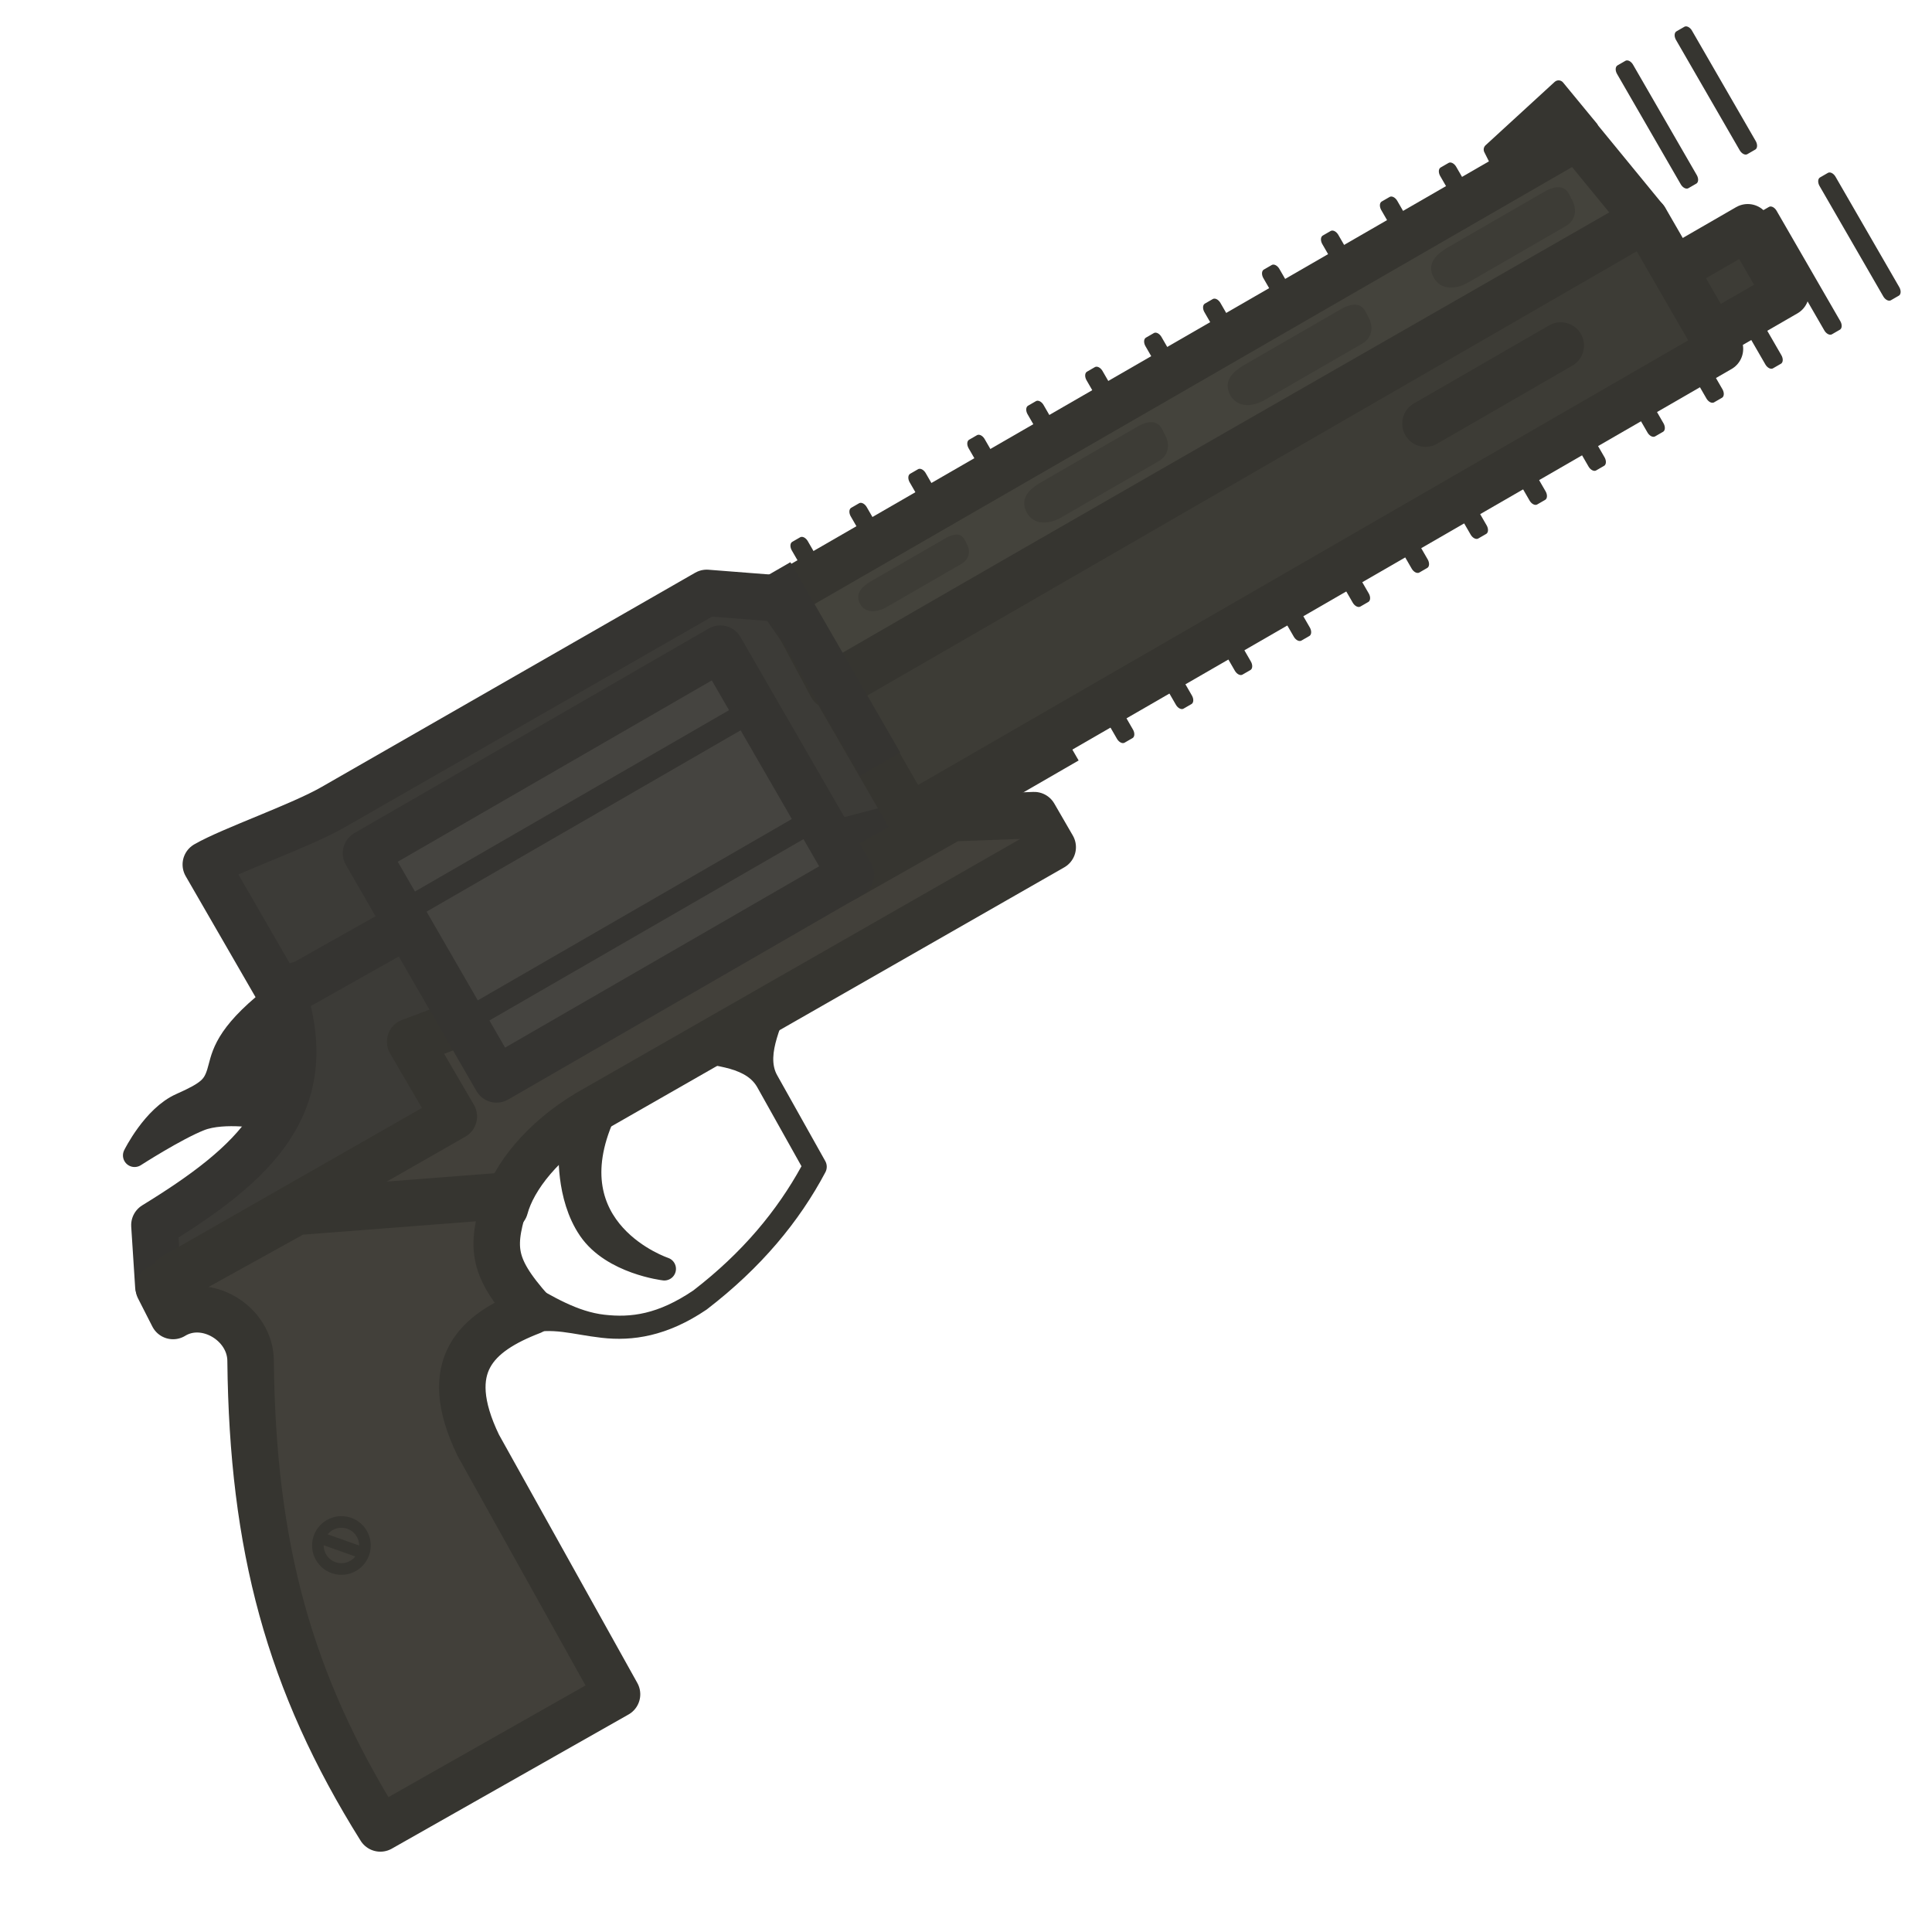
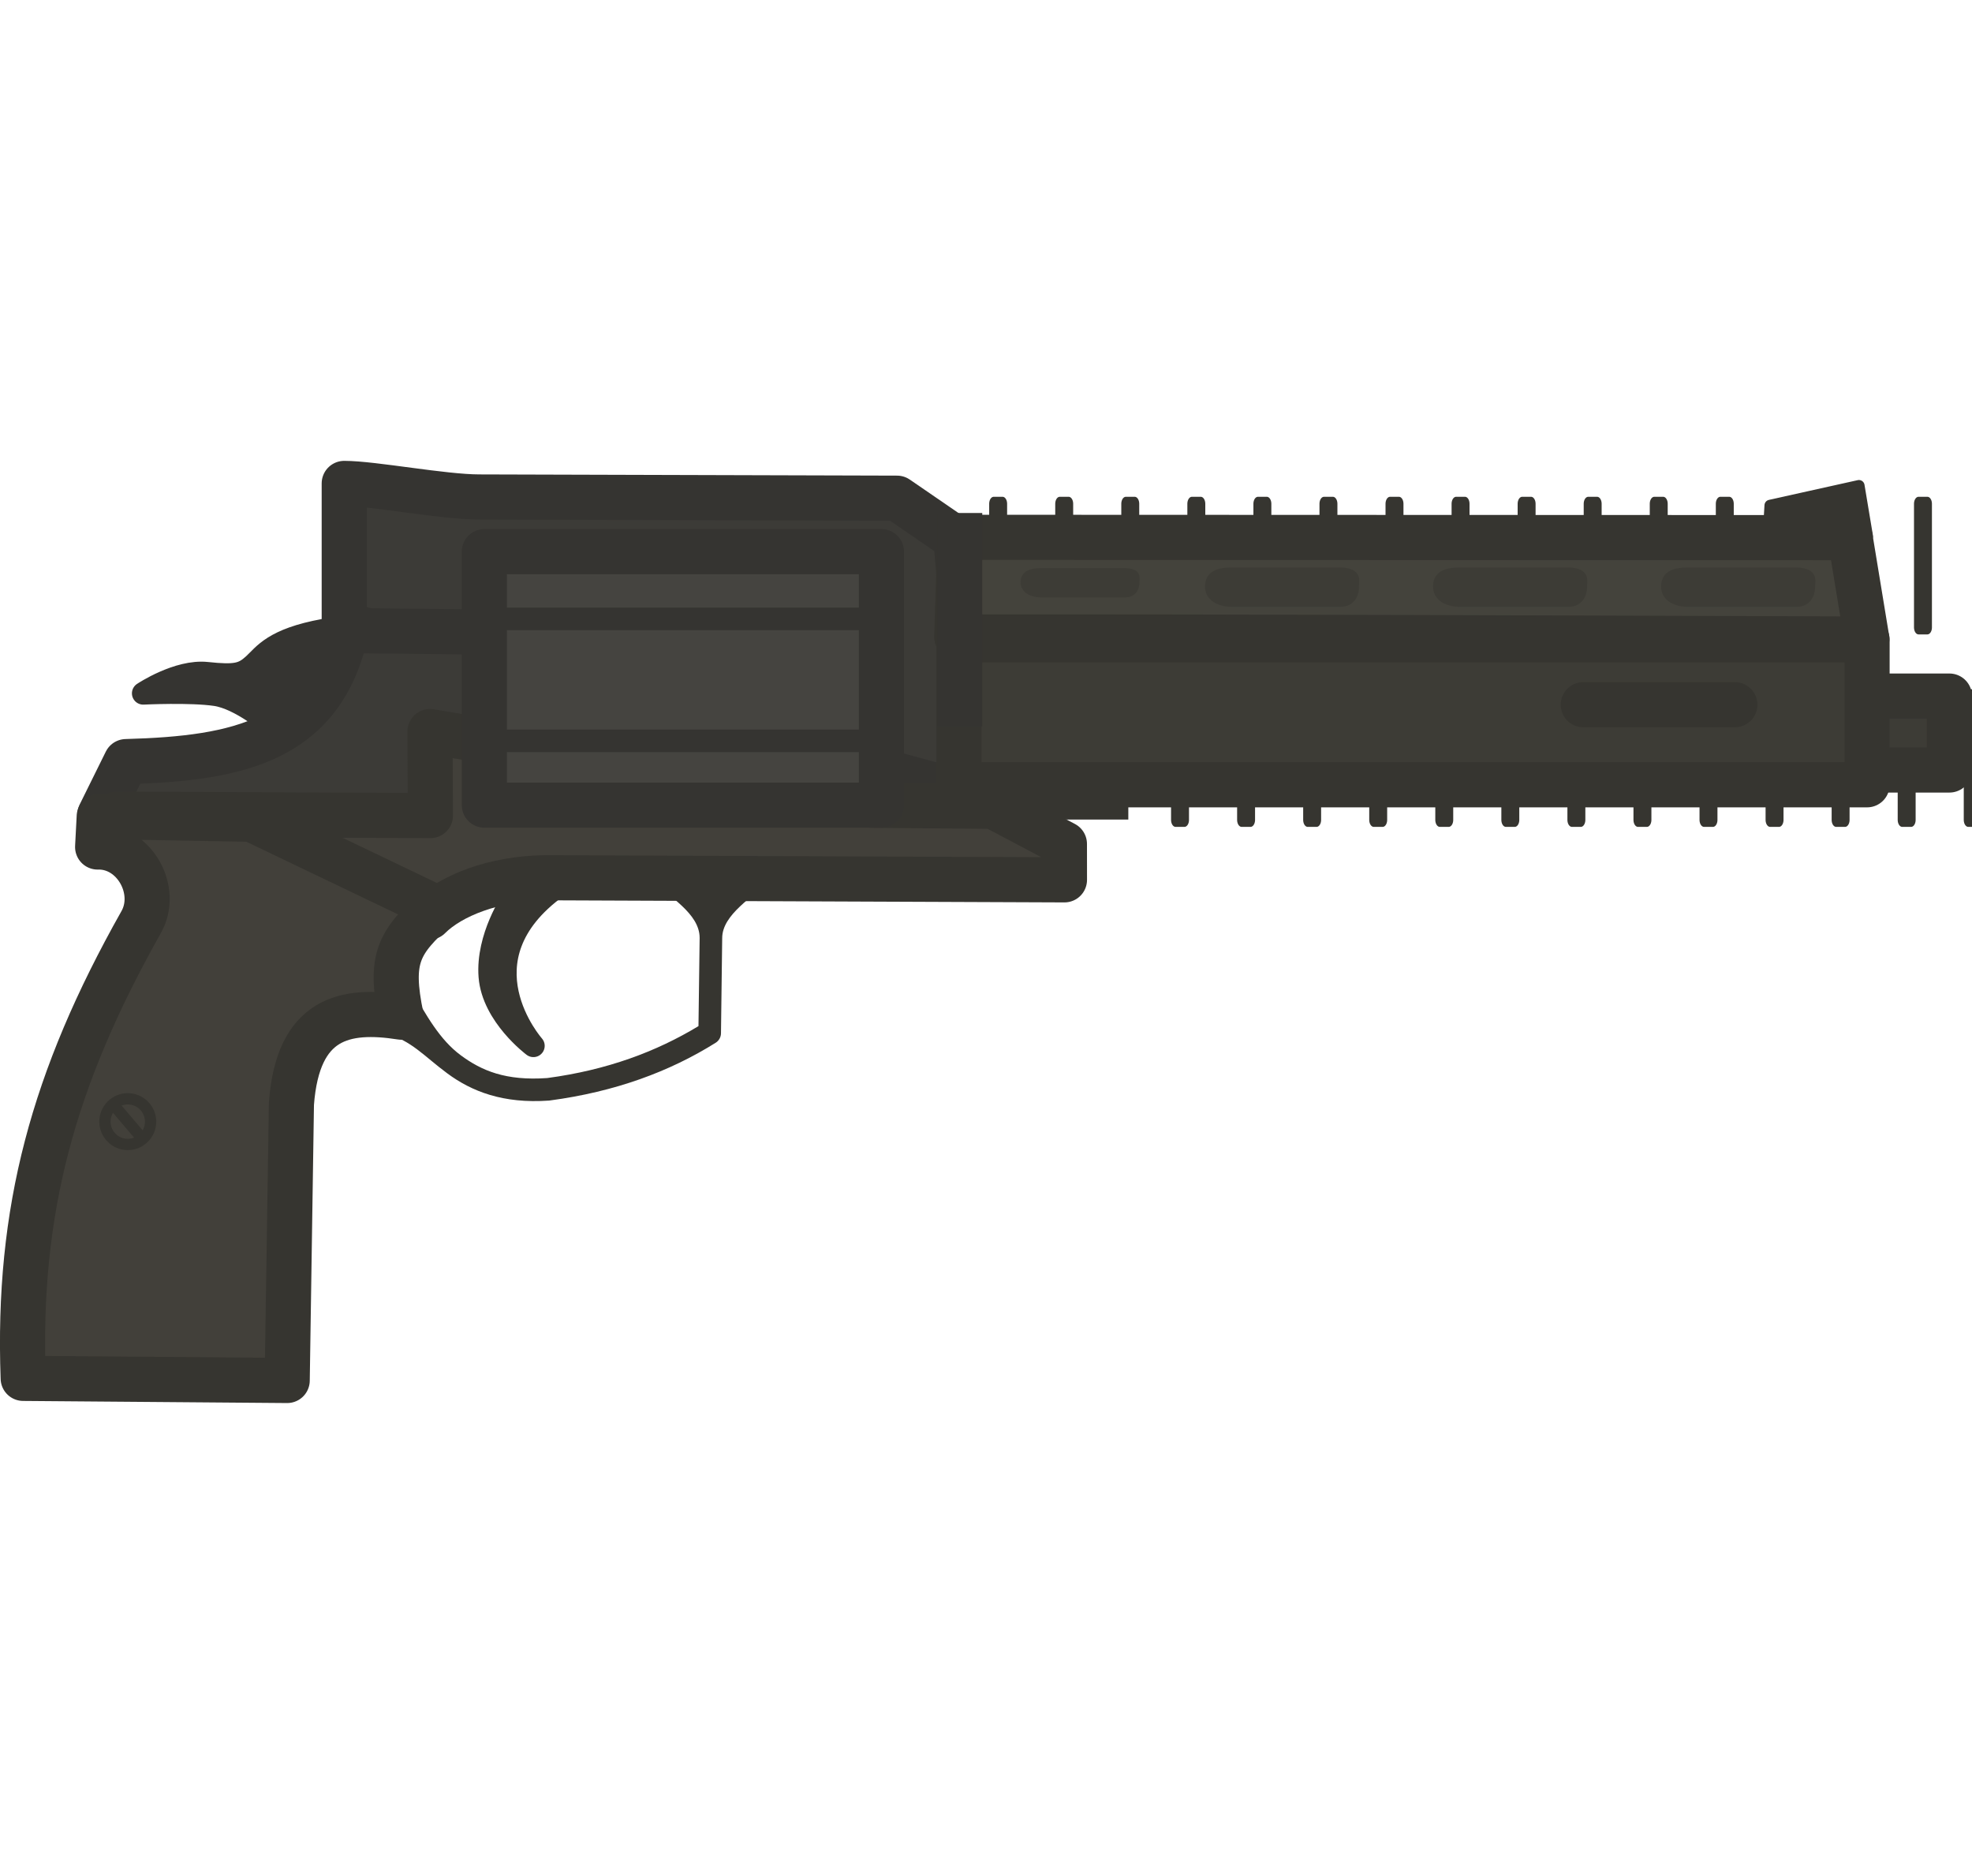
- <svg xmlns="http://www.w3.org/2000/svg" width="110" height="110" viewBox="0 0 29.104 29.104" version="1.1" id="svg5" xml:space="preserve">
+ <svg xmlns="http://www.w3.org/2000/svg" width="115.687" height="110" viewBox="0 0 30.609 29.104" version="1.1" id="svg5" xml:space="preserve">
  <defs id="defs2" />
  <g id="layer1">
-     <g id="g341" transform="matrix(0.2865074,-0.1654152,0.1654152,0.2865074,-2.181215,14.76483)">
+     <g id="g341" transform="matrix(0.3308303,-1.2070814e-8,1.2070814e-8,0.3308303,-0.1016459,6.369676)">
      <path style="fill:#363530;fill-opacity:1;stroke:#363530;stroke-width:2.117;stroke-linecap:square;stroke-linejoin:round;stroke-dasharray:none;stroke-opacity:1" d="m 49.888,18.134 h 2.299" id="path11-7" />
      <text xml:space="preserve" style="font-weight:bold;font-size:4.744px;font-family:'Russo One';-inkscape-font-specification:'Russo One Bold';opacity:1;fill:#3d3c36;fill-opacity:1;stroke:#363530;stroke-width:0.529;stroke-linecap:square;stroke-linejoin:round;stroke-dasharray:none;stroke-opacity:1" x="67.809" y="14.397" id="text7" transform="scale(0.8055087,1.241451)">
        <tspan id="tspan7" style="fill:#3d3c36;fill-opacity:1;stroke:#363530;stroke-width:0.529;stroke-dasharray:none;stroke-opacity:1" x="67.809" y="14.397">| | | | | | | | | | | | | |</tspan>
      </text>
      <text xml:space="preserve" style="font-weight:bold;font-size:4.744px;font-family:'Russo One';-inkscape-font-specification:'Russo One Bold';fill:#3d3c36;fill-opacity:1;stroke:#363530;stroke-width:0.529;stroke-linecap:square;stroke-linejoin:round;stroke-dasharray:none;stroke-opacity:1" x="57.214" y="7.122" id="text7-2" transform="scale(0.8055087,1.241451)">
        <tspan id="tspan7-9" style="fill:#3d3c36;fill-opacity:1;stroke:#363530;stroke-width:0.529;stroke-dasharray:none;stroke-opacity:1" x="57.214" y="7.122">| | | | | | | | | | | | | | | |</tspan>
      </text>
      <path style="opacity:1;fill:#3c3b37;fill-opacity:1;stroke:#353431;stroke-width:2.117;stroke-linecap:square;stroke-linejoin:round;stroke-dasharray:none;stroke-opacity:1" d="M 16.458,10.031 V 3.424 c 1.355,0 4.636,0.636 6.336,0.636 l 19.601,0.057 2.758,1.893 0.438,5.012 0.117,6.985 z" id="path4" />
      <path style="opacity:1;fill:#3c3b37;fill-opacity:1;stroke:#353431;stroke-width:2.117;stroke-linecap:square;stroke-linejoin:round;stroke-dasharray:none;stroke-opacity:1" d="m 4.997,18.95 1.224,-2.476 c 5.364,-0.144 9.216,-1.022 10.336,-6.146 l 9.414,0.099 -0.892,9.711 -17.738,0.793 z" id="path3" />
      <rect style="opacity:1;fill:#3d3c36;fill-opacity:1;stroke:#363530;stroke-width:2.117;stroke-linecap:square;stroke-linejoin:round;stroke-dasharray:none;stroke-opacity:1" id="rect6" width="7.729" height="3.468" x="84.041" y="13.4" />
      <rect style="opacity:1;fill:#3d3c36;fill-opacity:1;stroke:#363530;stroke-width:2.117;stroke-linecap:square;stroke-linejoin:round;stroke-dasharray:none;stroke-opacity:1" id="rect1" width="42.607" height="6.8" x="45.299" y="10.762" />
      <path style="font-variation-settings:normal;opacity:1;fill:#363530;fill-opacity:1;stroke:#363530;stroke-width:1.058;stroke-linecap:butt;stroke-linejoin:round;stroke-miterlimit:4;stroke-dasharray:none;stroke-dashoffset:0;stroke-opacity:1;paint-order:fill markers stroke;stop-color:#000000" d="m 26.44,22.351 c -4.707,3.407 -1.106,7.457 -1.106,7.457 0,0 -1.901,-1.415 -2.045,-3.253 -0.145,-1.838 1.066,-3.605 1.066,-3.605" id="path5547-8" />
      <path style="opacity:1;fill:#42403a;fill-opacity:1;stroke:#363530;stroke-width:2.117;stroke-linecap:square;stroke-linejoin:round;stroke-dasharray:none;stroke-opacity:1" d="m 50.249,22.021 -24.377,-0.099 c -2.389,0.037 -4.412,0.833 -5.428,1.849 l -14.645,-4.832 14.702,0.067 -0.019,-3.943 20.744,3.459 5.688,0.05 3.333,1.764 z" id="path2" />
      <path style="opacity:1;fill:#44433c;fill-opacity:1;stroke:#363530;stroke-width:2.117;stroke-linecap:square;stroke-linejoin:round;stroke-dasharray:none;stroke-opacity:1" d="m 45.346,5.953 -0.15,4.675 c 14.215,-0.014 28.484,0.054 42.699,0.096 L 87.113,5.968 Z" id="path1" />
      <path style="font-variation-settings:normal;opacity:1;fill:#353431;fill-opacity:1;stroke:#353431;stroke-width:1.058;stroke-linecap:butt;stroke-linejoin:round;stroke-miterlimit:4;stroke-dasharray:none;stroke-dashoffset:0;stroke-opacity:1;paint-order:fill markers stroke;stop-color:#000000" d="m 15.524,10.302 c -2.409,0.438 -2.818,1.168 -3.314,1.621 -0.496,0.453 -0.838,0.551 -2.196,0.405 -1.358,-0.146 -2.988,0.944 -2.988,0.944 0,0 2.234,-0.108 3.402,0.067 1.168,0.175 2.592,1.402 2.592,1.402 1.156,-0.622 2.22,-1.57 2.504,-4.438 z" id="path4001-2" />
      <path id="rect6952" style="opacity:1;fill:#3d3c36;fill-opacity:1;stroke:#363530;stroke-width:0;stroke-linecap:round;stroke-miterlimit:4;stroke-dasharray:none;stroke-opacity:1" d="m 58.017,7.367 h 5.226 c 0.917,0.047 0.853,0.556 0.827,0.855 0.01,0.69 -0.415,0.984 -0.827,0.99 H 58.017 C 57.528,9.197 56.827,8.957 56.843,8.222 56.879,7.486 57.52,7.384 58.017,7.367 Z" />
      <path id="rect6952-2" style="opacity:1;fill:#3d3c36;fill-opacity:1;stroke:#363530;stroke-width:0;stroke-linecap:round;stroke-miterlimit:4;stroke-dasharray:none;stroke-opacity:1" d="m 49.098,7.398 h 4.032 c 0.707,0.035 0.658,0.414 0.638,0.636 0.008,0.513 -0.32,0.732 -0.638,0.737 h -4.032 c -0.377,-0.012 -0.918,-0.19 -0.906,-0.737 0.028,-0.547 0.522,-0.623 0.906,-0.636 z" />
      <path id="rect6952-8" style="opacity:1;fill:#3d3c36;fill-opacity:1;stroke:#363530;stroke-width:0;stroke-linecap:round;stroke-miterlimit:4;stroke-dasharray:none;stroke-opacity:1" d="m 68.716,7.367 h 5.226 c 0.917,0.047 0.853,0.556 0.827,0.855 0.01,0.69 -0.415,0.984 -0.827,0.99 H 68.716 C 68.227,9.197 67.526,8.957 67.542,8.222 67.578,7.486 68.219,7.384 68.716,7.367 Z" />
      <path id="rect6952-8-1" style="opacity:1;fill:#3d3c36;fill-opacity:1;stroke:#363530;stroke-width:0;stroke-linecap:round;stroke-miterlimit:4;stroke-dasharray:none;stroke-opacity:1" d="m 79.416,7.367 h 5.226 c 0.917,0.047 0.853,0.556 0.827,0.855 0.01,0.69 -0.415,0.984 -0.827,0.99 H 79.416 C 78.927,9.197 78.226,8.957 78.241,8.222 78.277,7.486 78.918,7.384 79.416,7.367 Z" />
      <path style="opacity:1;fill:#42403a;fill-opacity:1;stroke:#363530;stroke-width:2.117;stroke-linecap:square;stroke-linejoin:round;stroke-dasharray:none;stroke-opacity:1" d="m 4.963,19.049 -0.075,1.432 c 1.734,-0.047 2.897,2.053 2.028,3.548 -4.13,7.335 -5.804,13.518 -5.521,21.379 l 12.387,0.099 0.198,-12.981 c 0.298,-4.036 2.498,-4.479 5.153,-4.063 -0.579,-2.779 -0.121,-3.51 1.666,-5.126 l -8.684,-4.158 z" id="path5" />
      <path style="font-variation-settings:normal;opacity:1;fill:#3d3c36;fill-opacity:1;stroke:#363530;stroke-width:2.117;stroke-linecap:round;stroke-linejoin:miter;stroke-miterlimit:4;stroke-dasharray:none;stroke-dashoffset:0;stroke-opacity:1;paint-order:fill markers stroke;stop-color:#000000" d="m 74.592,13.805 c 7.111,0 7.111,0 7.111,0" id="path10658-3" />
      <rect style="opacity:1;fill:#454440;fill-opacity:1;stroke:#353431;stroke-width:2.117;stroke-linecap:square;stroke-linejoin:round;stroke-dasharray:none;stroke-opacity:1" id="rect3" width="18.63" height="11.891" x="23.032" y="6.625" />
      <path style="color:#000000;opacity:1;fill:#363530;stroke-linecap:square;stroke-linejoin:round;-inkscape-stroke:none" d="m 31.02,22.098 c 0.628,0.716 2.113,1.48 2.113,2.646 l -0.055,4.139 c -1.973,1.194 -4.277,2.059 -7.094,2.436 -1.946,0.138 -3.08,-0.343 -4.059,-1.068 -0.981,-0.726 -1.615,-1.861 -2.338,-3.134 l -0.986,0.187 -0.65,0.836 0.416,1.066 c 1.277,0.373 1.798,1.059 2.928,1.895 1.13,0.837 2.608,1.431 4.775,1.275 0.01,-9.9e-4 0.021,-0.002 0.031,-0.004 3.072,-0.408 5.629,-1.358 7.785,-2.709 0.153,-0.096 0.247,-0.264 0.248,-0.445 l 0.057,-4.465 c 0,-1.129 1.508,-1.936 2.121,-2.646 z" id="path6" />
      <path style="opacity:1;fill:#353431;fill-opacity:1;stroke:#353431;stroke-width:1.058;stroke-linecap:square;stroke-linejoin:round;stroke-dasharray:none;stroke-opacity:1" d="M 23.75,9.779 H 41.04" id="path7" />
      <path style="fill:#353431;fill-opacity:1;stroke:#353431;stroke-width:1.058;stroke-linecap:square;stroke-linejoin:round;stroke-dasharray:none;stroke-opacity:1" d="M 23.627,15.501 H 40.917" id="path7-7" />
      <path style="opacity:1;fill:#363530;fill-opacity:1;stroke:#363530;stroke-width:0.529;stroke-linecap:square;stroke-linejoin:round;stroke-dasharray:none;stroke-opacity:1" d="m 83.291,5.579 0.066,-1.124 4.167,-0.926 0.397,2.381 z" id="path8" />
      <circle style="font-variation-settings:normal;fill:#42403a;fill-opacity:1;fill-rule:evenodd;stroke:#363530;stroke-width:0.529;stroke-linecap:round;stroke-linejoin:round;stroke-miterlimit:4;stroke-dasharray:none;stroke-dashoffset:0;stroke-opacity:1;stop-color:#000000" id="path15067-3" cx="6.302" cy="33.364" r="1.071" />
      <path style="fill:#42403a;fill-opacity:1;stroke:#363530;stroke-width:0.529;stroke-linecap:square;stroke-linejoin:round;stroke-dasharray:none;stroke-opacity:1" d="m 5.715,32.67 1.251,1.467" id="path9" />
      <path style="opacity:1;fill:#353431;fill-opacity:1;stroke:#353431;stroke-width:2.117;stroke-linecap:square;stroke-linejoin:round;stroke-dasharray:none;stroke-opacity:1" d="M 45.334,5.87 V 13.76" id="path10" />
    </g>
  </g>
</svg>
